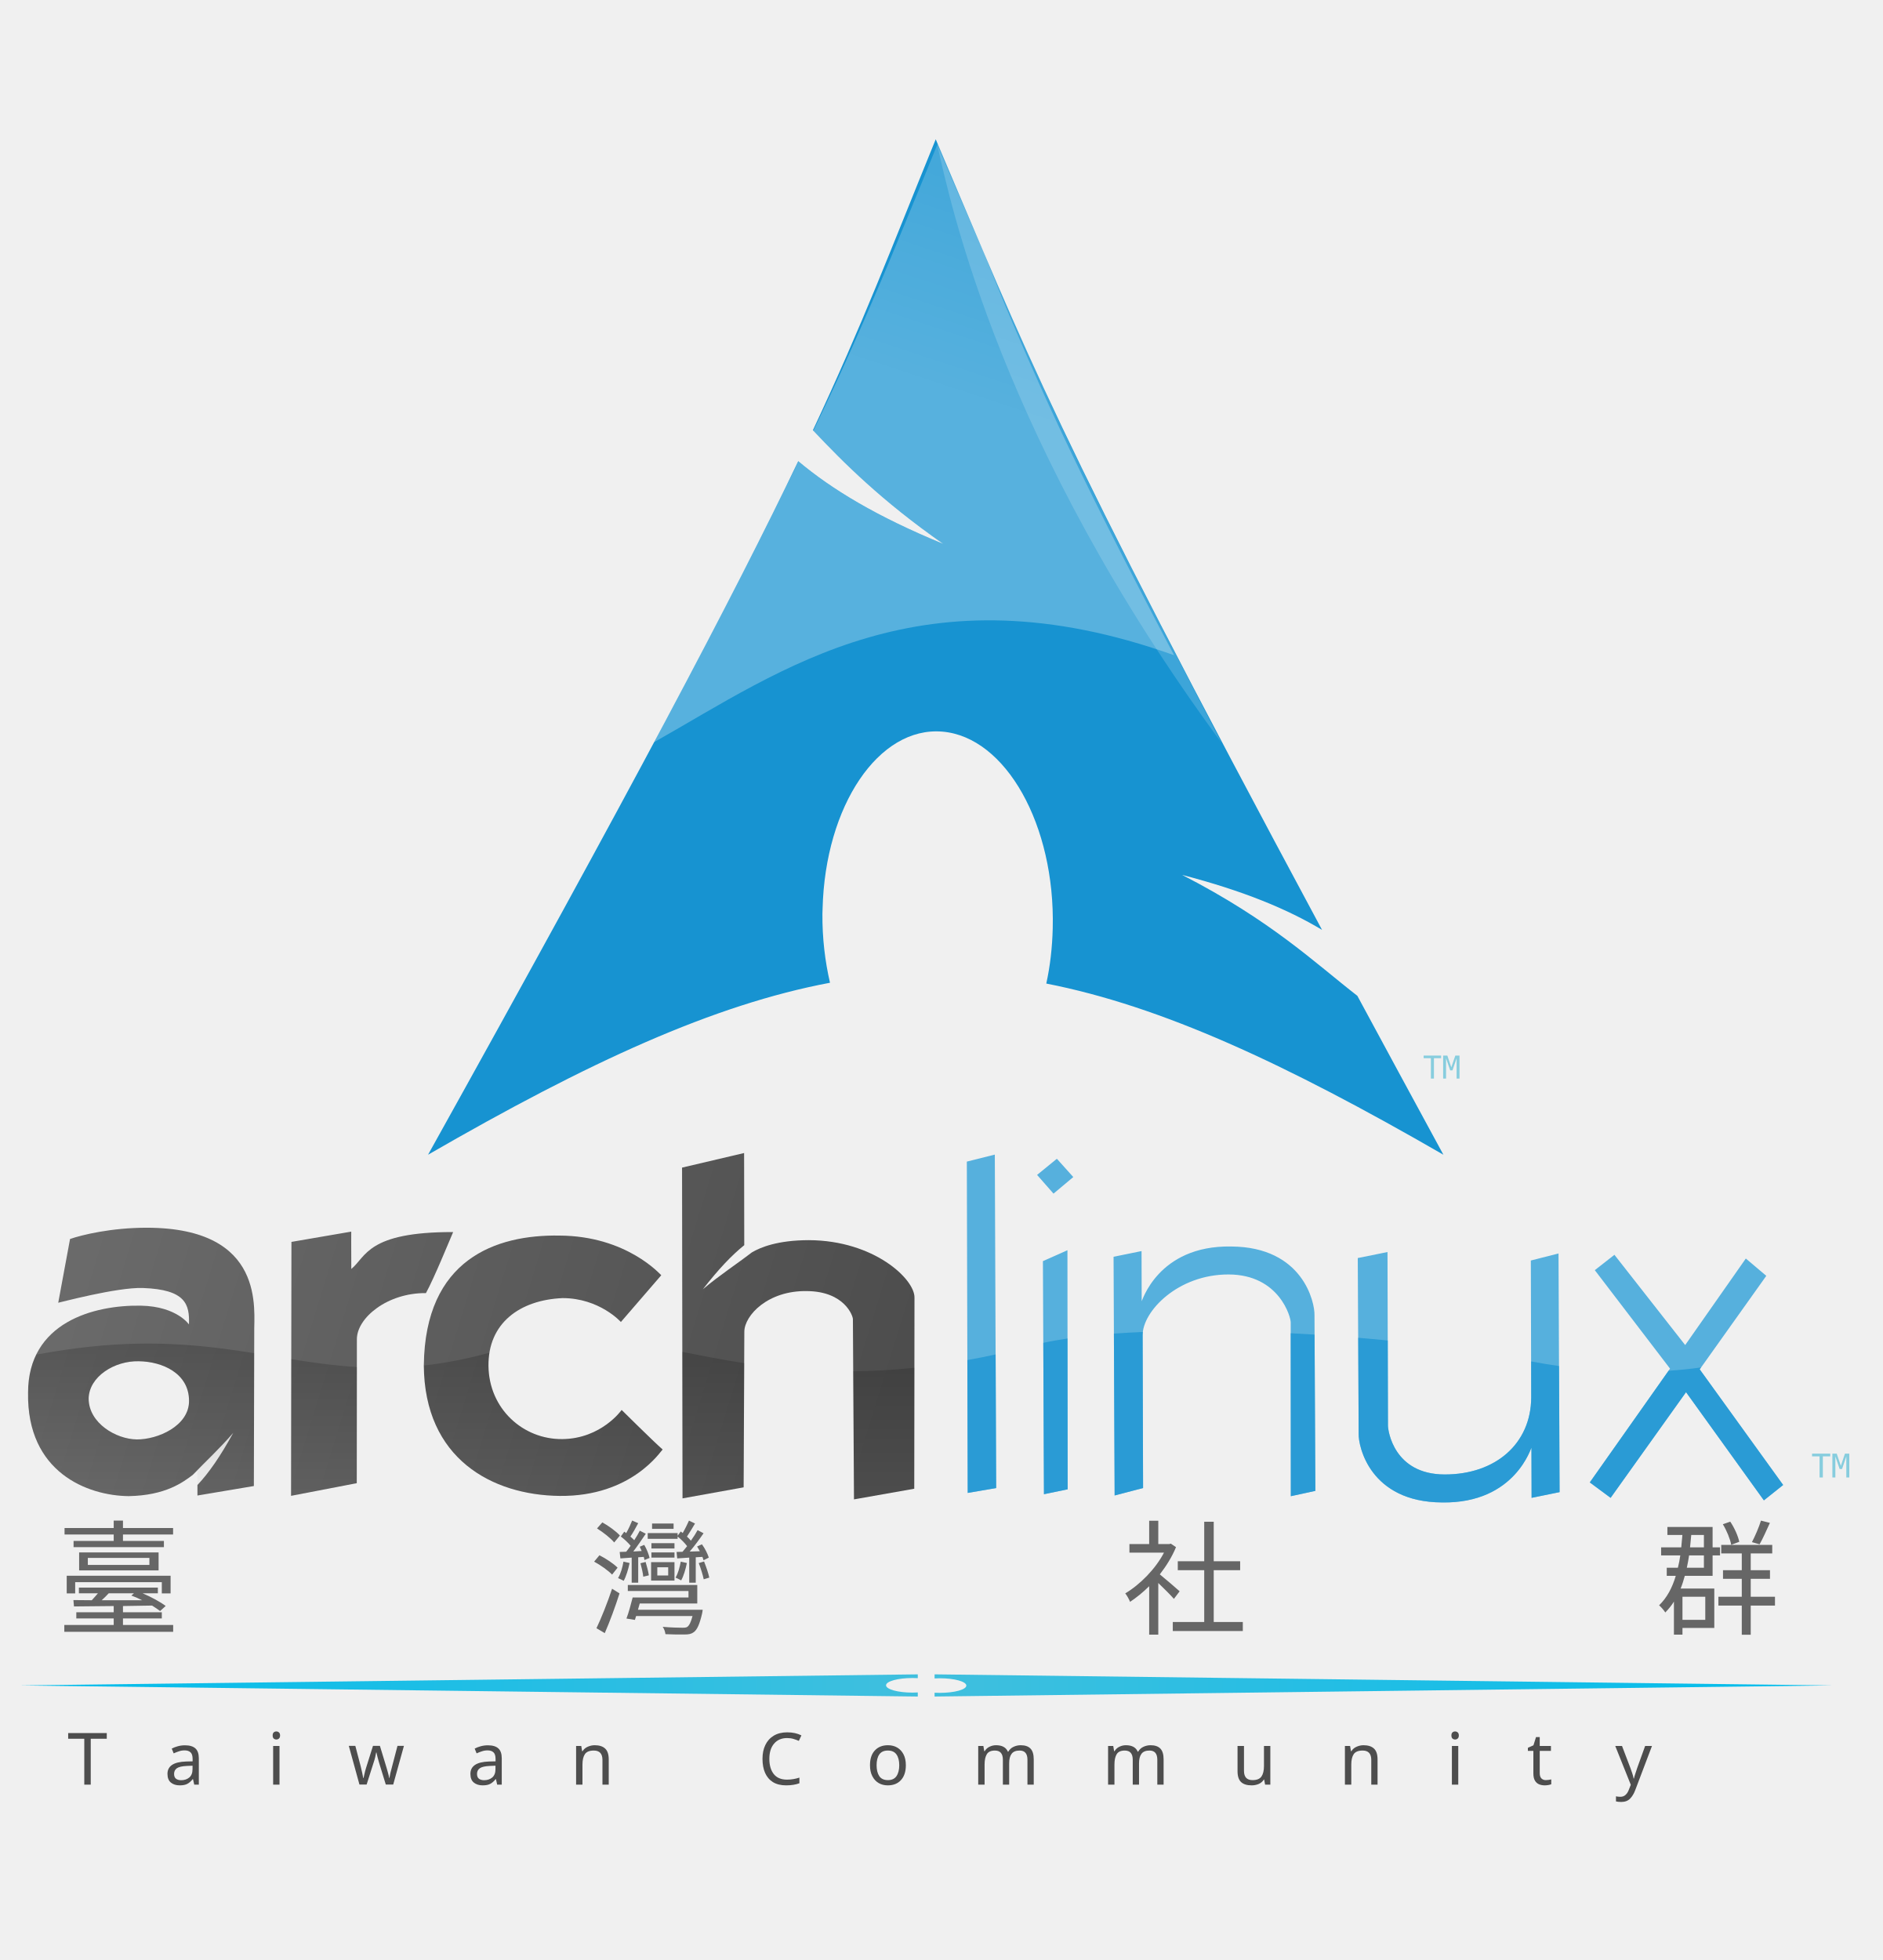
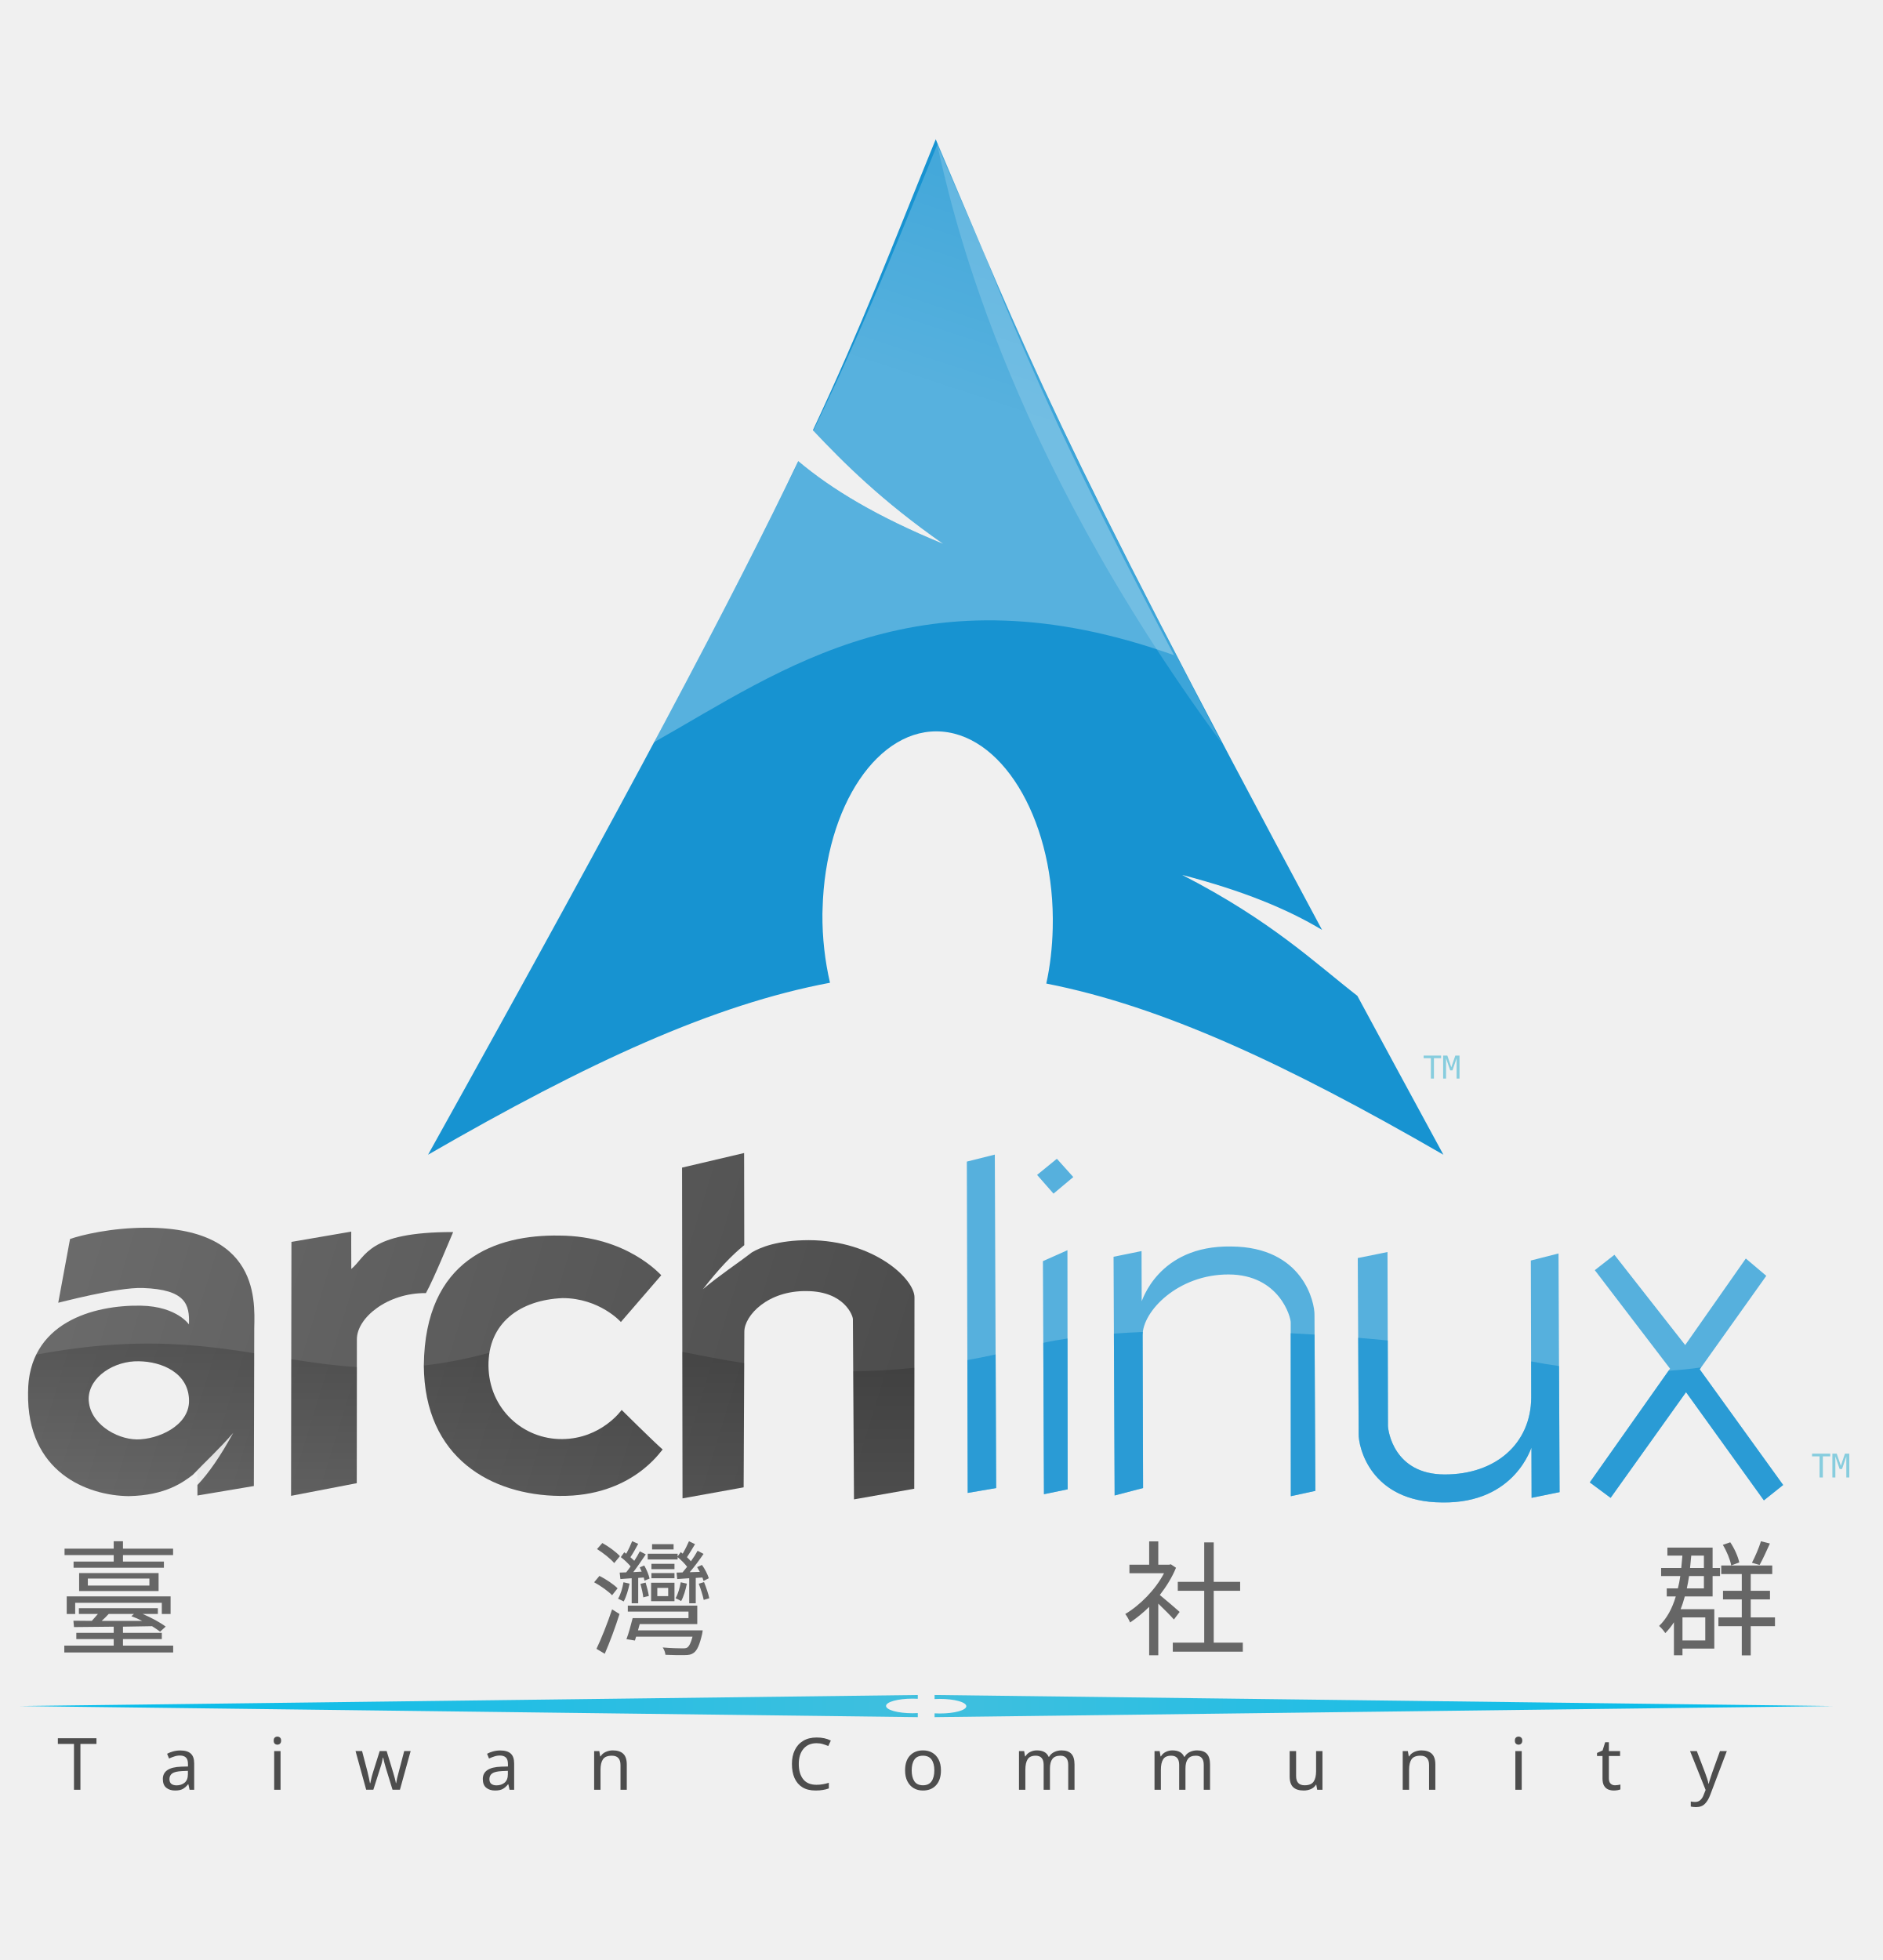
<svg xmlns="http://www.w3.org/2000/svg" xmlns:xlink="http://www.w3.org/1999/xlink" width="365" height="380" id="svg2424" version="1.0">
  <defs id="defs2426">
    <linearGradient gradientUnits="userSpaceOnUse" id="path1082_2_" y2="129.347" x2="112.499" y1="6.137" x1="112.499" gradientTransform="translate(287,-83)">
      <stop id="stop193" offset="0" style="stop-color:#ffffff;stop-opacity:0" />
      <stop id="stop195" offset="1" style="stop-color:#ffffff;stop-opacity:0.275;" />
      <midPointStop id="midPointStop197" style="stop-color:#FFFFFF" offset="0" />
      <midPointStop id="midPointStop199" style="stop-color:#FFFFFF" offset="0.5" />
      <midPointStop id="midPointStop201" style="stop-color:#000000" offset="1" />
    </linearGradient>
    <linearGradient id="linearGradient3388">
      <stop style="stop-color:#000000;stop-opacity:0;" offset="0" id="stop3390" />
      <stop style="stop-color:#000000;stop-opacity:0.371;" offset="1" id="stop3392" />
    </linearGradient>
    <linearGradient id="linearGradient4346">
      <stop style="stop-color:#00bdec;stop-opacity:1" offset="0" id="stop4348" />
      <stop style="stop-color:#40bfde;stop-opacity:1" offset="1" id="stop4350" />
    </linearGradient>
    <linearGradient xlink:href="#linearGradient4346" id="linearGradient4352" x1="400.614" y1="634.151" x2="616.486" y2="666.978" gradientUnits="userSpaceOnUse" />
    <linearGradient id="linearGradient5323">
      <stop style="stop-color:#6e6e6e;stop-opacity:1" offset="0" id="stop5325" />
      <stop style="stop-color:#4d4d4d;stop-opacity:1" offset="1" id="stop5327" />
    </linearGradient>
    <linearGradient xlink:href="#linearGradient5323" id="linearGradient5329" x1="291.836" y1="238.082" x2="650.814" y2="348.969" gradientUnits="userSpaceOnUse" />
    <linearGradient xlink:href="#linearGradient3388" id="linearGradient2231" gradientUnits="userSpaceOnUse" gradientTransform="matrix(0.6551957,0,0,0.6551957,-113.2839,148.3866)" x1="490.723" y1="237.724" x2="490.723" y2="183.964" />
    <linearGradient xlink:href="#path1082_2_" id="linearGradient2261" gradientUnits="userSpaceOnUse" gradientTransform="matrix(-0.6710118,0,0,0.6709741,706.1028,-117.5032)" x1="541.335" y1="104.507" x2="606.912" y2="303.14" />
    <linearGradient y2="666.978" x2="616.486" y1="634.151" x1="400.614" gradientUnits="userSpaceOnUse" id="linearGradient2493" xlink:href="#linearGradient4346" />
    <linearGradient gradientUnits="userSpaceOnUse" y2="666.978" x2="616.486" y1="634.151" x1="400.614" id="linearGradient2467" xlink:href="#linearGradient4346" />
    <linearGradient id="linearGradient2461">
      <stop id="stop2463" offset="0" style="stop-color:#26a7e8;stop-opacity:1;" />
      <stop id="stop2465" offset="1" style="stop-color:#3ab0ea;stop-opacity:1;" />
    </linearGradient>
    <linearGradient id="linearGradient2454">
      <stop id="stop2456" offset="0" style="stop-color:#000000;stop-opacity:0;" />
      <stop id="stop2458" offset="1" style="stop-color:#000000;stop-opacity:0.371;" />
    </linearGradient>
    <linearGradient y2="303.14" x2="606.912" y1="104.507" x1="541.335" gradientTransform="matrix(-0.3937741,0,0,0.393752,357.5197,122.0015)" gradientUnits="userSpaceOnUse" id="linearGradient2544" xlink:href="#path1082_2_" />
    <linearGradient gradientTransform="translate(287,-83)" x1="112.499" y1="6.137" x2="112.499" y2="129.347" id="linearGradient2441" gradientUnits="userSpaceOnUse">
      <stop style="stop-color:#ffffff;stop-opacity:0" offset="0" id="stop2443" />
      <stop style="stop-color:#ffffff;stop-opacity:0.275;" offset="1" id="stop2445" />
      <midPointStop offset="0" style="stop-color:#FFFFFF" id="midPointStop2447" />
      <midPointStop offset="0.5" style="stop-color:#FFFFFF" id="midPointStop2449" />
      <midPointStop offset="1" style="stop-color:#000000" id="midPointStop2451" />
    </linearGradient>
    <linearGradient xlink:href="#linearGradient5323" id="linearGradient3885" gradientUnits="userSpaceOnUse" x1="291.836" y1="238.082" x2="650.814" y2="348.969" />
    <linearGradient xlink:href="#linearGradient4346" id="linearGradient3887" gradientUnits="userSpaceOnUse" x1="400.614" y1="634.151" x2="616.486" y2="666.978" />
    <linearGradient xlink:href="#linearGradient5323" id="linearGradient3909" gradientUnits="userSpaceOnUse" x1="291.836" y1="238.082" x2="650.814" y2="348.969" />
    <linearGradient xlink:href="#linearGradient4346" id="linearGradient3919" gradientUnits="userSpaceOnUse" x1="400.614" y1="634.151" x2="616.486" y2="666.978" />
    <linearGradient xlink:href="#linearGradient5323" id="linearGradient3970" gradientUnits="userSpaceOnUse" x1="291.836" y1="238.082" x2="650.814" y2="348.969" />
    <linearGradient xlink:href="#linearGradient5323" id="linearGradient3117" gradientUnits="userSpaceOnUse" x1="291.836" y1="238.082" x2="650.814" y2="348.969" />
    <linearGradient xlink:href="#path1082_2_" id="linearGradient3146" gradientUnits="userSpaceOnUse" gradientTransform="matrix(-0.6710118,0,0,0.6709741,901.9316,-101.6091)" x1="541.335" y1="104.507" x2="606.912" y2="303.14" />
    <linearGradient xlink:href="#linearGradient5323" id="linearGradient3148" gradientUnits="userSpaceOnUse" x1="291.836" y1="238.082" x2="650.814" y2="348.969" />
    <linearGradient xlink:href="#linearGradient5323" id="linearGradient3150" gradientUnits="userSpaceOnUse" x1="291.836" y1="238.082" x2="650.814" y2="348.969" />
    <linearGradient xlink:href="#linearGradient5323" id="linearGradient3152" gradientUnits="userSpaceOnUse" x1="291.836" y1="238.082" x2="650.814" y2="348.969" />
    <linearGradient xlink:href="#linearGradient5323" id="linearGradient3154" gradientUnits="userSpaceOnUse" x1="291.836" y1="238.082" x2="650.814" y2="348.969" />
    <linearGradient xlink:href="#linearGradient5323" id="linearGradient3156" gradientUnits="userSpaceOnUse" x1="291.836" y1="238.082" x2="650.814" y2="348.969" />
    <linearGradient xlink:href="#linearGradient3388" id="linearGradient3158" gradientUnits="userSpaceOnUse" gradientTransform="matrix(0.562301,0,0,0.562301,11.32732,145.9388)" x1="490.723" y1="237.724" x2="490.723" y2="183.964" />
    <linearGradient xlink:href="#path1082_2_" id="linearGradient3183" gradientUnits="userSpaceOnUse" gradientTransform="matrix(-0.6710118,0,0,0.6709741,901.9316,-101.6091)" x1="541.335" y1="104.507" x2="606.912" y2="303.14" />
    <linearGradient xlink:href="#linearGradient5323" id="linearGradient3185" gradientUnits="userSpaceOnUse" x1="291.836" y1="238.082" x2="650.814" y2="348.969" />
    <linearGradient xlink:href="#linearGradient5323" id="linearGradient3187" gradientUnits="userSpaceOnUse" x1="291.836" y1="238.082" x2="650.814" y2="348.969" />
    <linearGradient xlink:href="#linearGradient5323" id="linearGradient3189" gradientUnits="userSpaceOnUse" x1="291.836" y1="238.082" x2="650.814" y2="348.969" />
    <linearGradient xlink:href="#linearGradient5323" id="linearGradient3191" gradientUnits="userSpaceOnUse" x1="291.836" y1="238.082" x2="650.814" y2="348.969" />
    <linearGradient xlink:href="#linearGradient5323" id="linearGradient3193" gradientUnits="userSpaceOnUse" x1="291.836" y1="238.082" x2="650.814" y2="348.969" />
    <linearGradient xlink:href="#linearGradient3388" id="linearGradient3195" gradientUnits="userSpaceOnUse" gradientTransform="matrix(0.562301,0,0,0.562301,11.32732,145.9388)" x1="490.723" y1="237.724" x2="490.723" y2="183.964" />
    <linearGradient xlink:href="#linearGradient3388" id="linearGradient3201" gradientUnits="userSpaceOnUse" gradientTransform="matrix(0.562301,0,0,0.562301,7.531726,105.9388)" x1="490.723" y1="237.724" x2="490.723" y2="183.964" />
    <linearGradient xlink:href="#path1082_2_" id="linearGradient3215" gradientUnits="userSpaceOnUse" gradientTransform="matrix(-0.6710118,0,0,0.6709741,898.136,-141.6091)" x1="541.335" y1="104.507" x2="606.912" y2="303.14" />
    <linearGradient xlink:href="#linearGradient4346" id="linearGradient3934" x1="195.634" y1="273.662" x2="369.783" y2="273.662" gradientUnits="userSpaceOnUse" />
    <linearGradient xlink:href="#linearGradient4346-2" id="linearGradient3934-2" x1="195.634" y1="273.662" x2="369.783" y2="273.662" gradientUnits="userSpaceOnUse" />
    <linearGradient id="linearGradient4346-2">
      <stop style="stop-color:#00bdec;stop-opacity:1" offset="0" id="stop4348-0" />
      <stop style="stop-color:#40bfde;stop-opacity:1" offset="1" id="stop4350-0" />
    </linearGradient>
    <linearGradient gradientTransform="matrix(-1,0,0,-1,742.8227,547.3247)" y2="273.662" x2="369.783" y1="273.662" x1="195.634" gradientUnits="userSpaceOnUse" id="linearGradient3951" xlink:href="#linearGradient4346-2" />
+     <linearGradient xlink:href="#linearGradient4346" id="linearGradient3085" gradientUnits="userSpaceOnUse" x1="195.634" y1="273.662" x2="369.783" y2="273.662" />
+     <linearGradient xlink:href="#linearGradient4346-2" id="linearGradient3087" gradientUnits="userSpaceOnUse" gradientTransform="matrix(-1,0,0,-1,742.8227,547.3247)" x1="195.634" y1="273.662" x2="369.783" y2="273.662" />
  </defs>
  <g id="layer1" transform="translate(-195.8287,51.10587)">
    <path id="path2518" d="m 377.261,-24.104 c -8.764,21.486 -14.055,35.559 -23.813,56.406 5.982,6.341 13.325,13.691 25.25,22.031 -12.821,-5.276 -21.558,-10.535 -28.094,-16.031 -12.487,26.056 -32.08,63.133 -71.781,134.469 31.198,-18.011 55.398,-29.104 77.938,-33.344 -0.967,-4.162 -1.506,-8.678 -1.469,-13.375 l 0.031,-0.969 c 0.495,-19.992 10.899,-35.388 23.219,-34.344 12.319,1.044 21.901,18.133 21.406,38.125 -0.093,3.76 -0.509,7.364 -1.25,10.719 22.29,4.366 46.232,15.424 77,33.188 -6.07,-11.175 -11.514,-21.219 -16.688,-30.812 -8.149,-6.316 -16.63,-14.538 -33.969,-23.438 11.918,3.097 20.474,6.663 27.125,10.656 C 399.565,31.242 395.299,18.227 377.261,-24.104 z" style="fill:#1793d1;fill-opacity:1;fill-rule:evenodd;stroke:none" />
    <path style="fill:#ffffff;fill-opacity:0.166;fill-rule:evenodd;stroke:none" d="M 432.68,92.916 C 390.006,34.996 380.115,-11.687 377.61,-22.832 400.373,29.673 400.218,30.317 432.68,92.916 z" id="path2522" />
    <text xml:space="preserve" style="font-size:6.107px;font-style:normal;font-weight:normal;fill:#87cdde;fill-opacity:1;stroke:none;font-family:DejaVu Sans Mono" x="471.721" y="158.003" id="text2638">
      <tspan id="tspan2640" x="471.721" y="158.003">TM</tspan>
    </text>
    <path id="path2520" d="m 377.627,-23.231 c -1.09,2.679 -2.149,5.276 -3.156,7.75 -1.12,2.752 -2.222,5.393 -3.281,7.969 -1.059,2.576 -2.085,5.081 -3.125,7.563 -1.04,2.481 -2.091,4.938 -3.156,7.406 -1.065,2.468 -2.149,4.963 -3.281,7.5 -1.132,2.537 -2.289,5.126 -3.531,7.812 -1.243,2.687 -2.573,5.457 -3.969,8.375 -0.189,0.394 -0.402,0.851 -0.594,1.25 5.966,6.32 13.29,13.638 25.156,21.938 -12.799,-5.267 -21.531,-10.514 -28.062,-16 -0.34,0.693 -0.619,1.321 -0.969,2.031 -0.752,1.525 -1.604,3.235 -2.406,4.844 -6.159,12.556 -14.02,27.764 -24.625,47.594 24.968,-14.068 51.925,-34.342 100.844,-16.875 -2.453,-4.646 -4.726,-8.998 -6.844,-13.094 -2.118,-4.096 -4.079,-7.935 -5.906,-11.562 -1.827,-3.627 -3.514,-7.042 -5.094,-10.281 -1.58,-3.239 -3.06,-6.318 -4.438,-9.25 -1.378,-2.932 -2.656,-5.731 -3.875,-8.438 -1.219,-2.706 -2.364,-5.314 -3.469,-7.875 -1.105,-2.561 -2.184,-5.066 -3.219,-7.563 -1.034,-2.496 -2.023,-4.988 -3.031,-7.5 -0.346,-0.863 -0.716,-1.754 -1.062,-2.625 -2.774,-6.507 -5.617,-13.242 -8.906,-20.969 z" style="fill:url(#linearGradient3215);fill-opacity:1;fill-rule:evenodd;stroke:none" />
    <g id="g2498" transform="matrix(0.4787947,0,0,0.4787947,61.5367,38.93044)" style="fill:url(#linearGradient3193);fill-opacity:1">
      <path id="path2500" d="m 339.969,309.094 c -14.471,-0.024 -26.481,2.944 -31.125,4.562 l -4.781,25.812 c -0.012,0.095 23.795,-6.349 34.281,-5.969 17.362,0.624 18.959,6.635 18.656,14.75 0.296,0.475 -4.479,-7.332 -19.5,-7.594 -18.95,-0.327 -45.693,6.709 -45.656,35.312 -0.511,32.174 24.034,41.639 40.75,41.812 15.028,-0.274 22.078,-5.691 25.938,-8.594 5.071,-5.302 10.873,-10.634 16.406,-17.031 -5.236,9.513 -9.775,16.09 -14.5,21.125 l 0,4.25 22.844,-3.844 0.156,-62.094 c -0.231,-8.788 5.041,-42.418 -43.469,-42.5 z m -3.281,54.062 c 9.469,0.13 20.328,4.797 20.344,16.031 0.049,10.218 -12.8,15.712 -21.156,15.625 -8.36,-0.087 -19.451,-6.57 -19.5,-16.531 0.16,-8.904 10.46,-15.354 20.312,-15.125 z" style="fill:url(#linearGradient3185);fill-opacity:1;fill-rule:evenodd;stroke:none" />
      <path style="fill:url(#linearGradient3187);fill-opacity:1;fill-rule:evenodd;stroke:none" d="m 398.501,314.831 -0.155,102.827 26.612,-5.127 0.045,-58.302 c 0.006,-8.681 12.406,-18.825 27.963,-18.663 3.302,-5.974 9.509,-21.242 11.021,-24.715 -34.756,-0.083 -35.199,9.99 -41.244,14.945 -0.063,-9.453 -0.021,-15.127 -0.021,-15.127 l -24.22,4.162 z" id="path2502" />
      <path style="fill:url(#linearGradient3189);fill-opacity:1;fill-rule:evenodd;stroke:none" d="m 548.269,328.331 c -0.257,-0.121 -13.879,-15.934 -41.266,-16.059 -25.652,-0.426 -54.426,9.519 -54.886,52.533 0.225,37.819 27.64,52.598 55.031,52.886 29.313,0.305 40.977,-18.329 41.676,-18.791 -3.498,-3.032 -16.598,-16.013 -16.598,-16.013 0,0 -8.182,11.651 -24.058,11.799 -15.879,0.151 -29.682,-12.273 -29.878,-29.609 -0.203,-17.336 12.689,-26.728 29.997,-27.487 14.985,-0.003 23.63,9.673 23.63,9.673 l 16.352,-18.932 z" id="path2504" />
      <path id="path2506" d="m 581.812,278.844 -25.125,5.906 0.188,133.938 24.75,-4.469 0.281,-63.031 c 0.053,-6.609 9.561,-16.759 25.438,-16.438 15.18,0.158 18.572,10.118 18.531,11.375 l 0.438,72.969 24.406,-4.312 0.094,-77.375 c 0.161,-7.445 -16.308,-23.17 -42.781,-23.281 -12.581,0.02 -19.548,2.868 -23.094,4.969 -6.067,4.686 -13,9.175 -19.812,14.906 6.298,-8.091 11.586,-13.685 16.75,-17.844 l -0.062,-37.312 z" style="fill:url(#linearGradient3191);fill-opacity:1;fill-rule:evenodd;stroke:none" />
    </g>
    <g id="g2508" style="fill:#56b0dd;fill-opacity:1;stroke:none" transform="matrix(0.7088464,0,0.01003098,0.7088464,92.95738,-272.3253)">
      <path style="fill:#56b0dd;fill-opacity:1;fill-rule:evenodd;stroke:none" d="m 400.676,629.796 7.682,-1.916 -0.929,91.208 -7.796,1.324 1.043,-90.616 z" id="path2510" />
      <path style="fill:#56b0dd;fill-opacity:1;fill-rule:evenodd;stroke:none" d="m 421.103,657.018 6.751,-2.987 -0.868,65.399 -6.498,1.339 0.615,-63.752 z m -1.261,-23.583 5.472,-4.415 4.423,5 -5.476,4.532 -4.419,-5.116 z" id="path2512" />
      <path style="fill:#56b0dd;fill-opacity:1;fill-rule:evenodd;stroke:none" d="m 440.443,655.826 7.678,-1.562 -0.157,13.672 c -0.007,0.587 4.419,-15.274 24.685,-14.921 19.68,0.11 22.684,15.346 22.529,18.762 l -0.438,48.078 -6.73,1.456 0.633,-47.489 c 0.097,-1.387 -2.881,-13.114 -16.789,-13.158 -13.905,-0.04 -23.684,10.1 -23.758,16.579 l -0.481,41.835 -7.804,2.031 0.633,-65.285 z" id="path2514" />
      <path style="fill:#56b0dd;fill-opacity:1;fill-rule:evenodd;stroke:none" d="m 561.533,720.202 -7.678,1.562 0.157,-13.672 c 0.007,-0.587 -4.422,15.274 -24.685,14.921 -19.68,-0.109 -22.684,-15.346 -22.529,-18.762 l 0.438,-48.079 8.157,-1.642 -0.546,47.49 c -0.015,1.297 1.368,13.3 15.276,13.343 13.905,0.041 23.766,-8.374 24.015,-21.044 l 0.431,-37.469 7.598,-1.932 -0.633,65.285 z" id="path2516" />
      <path style="fill:#56b0dd;fill-opacity:1;fill-rule:evenodd;stroke:none" d="m 577.455,655.287 -5.427,4.2 20.199,26.933 -22.391,31.116 5.635,4.226 21.044,-28.897 20.878,29.582 5.327,-4.201 -22.376,-31.629 18.57,-25.578 -5.532,-4.734 -16.921,23.668 -19.006,-24.687 z" id="path2519" />
    </g>
    <path style="opacity:0.5;fill:url(#linearGradient3201);fill-opacity:1;fill-rule:evenodd;stroke:none" d="m 222.506,209.402 c -5.806,0.114 -12.26,0.742 -19.645,2.126 -1.002,2.048 -1.585,4.493 -1.581,7.415 -0.245,15.405 11.483,19.931 19.487,20.014 8.534,-0.155 11.739,-3.802 13.337,-4.762 l 0.018,4.657 10.93,-1.845 0.053,-25.76 c -6.755,-1.073 -13.943,-2.015 -22.597,-1.845 z m 105.625,1.599 0.035,28.396 11.861,-2.144 0.106,-24.073 c -4.255,-0.651 -8.22,-1.439 -12.002,-2.179 z m -37.407,0.155 c -4.579,1.263 -8.81,2.038 -12.715,2.483 0.125,18.081 13.241,25.146 26.348,25.284 14.035,0.146 19.627,-8.776 19.962,-8.997 -1.675,-1.452 -7.953,-7.667 -7.953,-7.667 0,0 -3.916,5.573 -11.517,5.644 -7.603,0.072 -14.215,-5.878 -14.308,-14.179 -0.015,-0.892 0.054,-1.746 0.184,-2.569 z m -38.415,1.251 -0.053,26.498 12.757,-2.46 0.018,-22.51 c -4.354,-0.27 -8.525,-0.85 -12.722,-1.529 z m -29.573,0.404 c 4.534,0.062 9.745,2.3 9.752,7.679 0.023,4.892 -6.12,7.527 -10.121,7.486 -4.003,-0.042 -9.325,-3.155 -9.348,-7.925 0.077,-4.263 5,-7.349 9.717,-7.24 z m 150.38,1.265 c -4.184,0.44 -8.127,0.649 -11.861,0.685 l 0.158,24.829 11.685,-2.074 0.018,-23.441 z" id="path17137" />
    <path style="opacity:0.7;fill:#1793d1;fill-opacity:1;fill-rule:evenodd;stroke:none" d="m 417.414,207.135 c -1.937,0.082 -3.811,0.187 -5.605,0.316 l 0.141,31.383 5.518,-1.441 -0.088,-29.661 c -3.8e-4,-0.195 0.011,-0.394 0.035,-0.597 z m 28.677,0.246 0.018,31.594 4.762,-1.037 -0.158,-30.294 c -1.544,-0.097 -3.087,-0.186 -4.621,-0.264 z m 13.091,0.879 0.088,18.626 c -0.076,2.421 2.197,13.224 16.149,13.302 14.367,0.25 17.342,-10.995 17.343,-10.578 l 0.035,9.682 5.43,-1.107 -0.105,-24.443 c -1.751,-0.248 -3.564,-0.552 -5.412,-0.896 l 0.018,6.994 c -0.049,8.981 -6.959,14.947 -16.816,14.919 -9.859,-0.03 -10.963,-8.535 -10.965,-9.454 l -0.035,-16.518 c -1.901,-0.191 -3.811,-0.364 -5.728,-0.527 z m -56.371,0.141 c -1.697,0.25 -3.273,0.528 -4.692,0.843 l 0.123,29.345 4.604,-0.949 -0.035,-29.24 z m -13.952,3.093 c -1.862,0.407 -3.685,0.767 -5.465,1.089 l 0.07,25.76 5.518,-0.949 -0.105,-25.901 c -0.006,0.001 -0.012,-0.001 -0.018,0 z m 136.797,2.513 c -1.962,0.28 -4.059,0.502 -6.308,0.65 l -15.27,21.649 4.041,2.987 14.62,-20.489 15.094,20.981 3.743,-2.987 -16.184,-22.422 0.264,-0.369 z" id="path17147" />
    <text xml:space="preserve" style="font-size:6.336px;font-style:normal;font-weight:normal;fill:#87cdde;fill-opacity:1;stroke:none;font-family:DejaVu Sans Mono" x="547.037" y="235.344" id="text2529">
      <tspan id="tspan2531" x="547.037" y="235.344">TM</tspan>
    </text>
    <flowRoot xml:space="preserve" id="flowRoot3101" style="fill:black;stroke:none;stroke-opacity:1;stroke-width:1px;stroke-linejoin:miter;stroke-linecap:butt;fill-opacity:1;font-family:'王漢宗中行書繁';font-style:normal;font-weight:normal;font-size:16px;line-height:125%;letter-spacing:0px;word-spacing:0px;-inkscape-font-specification:'王漢宗中行書繁';font-stretch:normal;font-variant:normal">
      <flowRegion id="flowRegion3103">
        <rect id="rect3105" width="417.424" height="79.545" x="-9.848" y="289.091" />
      </flowRegion>
      <flowPara id="flowPara3107" />
    </flowRoot>
-     <text xml:space="preserve" style="font-size:16px;font-style:normal;font-variant:normal;font-weight:normal;font-stretch:normal;line-height:125%;letter-spacing:0px;word-spacing:0px;fill:#000000;fill-opacity:1;stroke:none;font-family:'王漢宗中行書繁';-inkscape-font-specification:'王漢宗中行書繁'" x="206.829" y="263.894" id="text3114">
-       <tspan id="tspan3116" x="206.829" y="263.894" style="font-size:24px;font-style:normal;font-variant:normal;font-weight:normal;font-stretch:normal;letter-spacing:79.34px;fill:#666666;font-family:'王漢宗超明體繁';-inkscape-font-specification:'王漢宗超明體繁'">臺灣社群</tspan>
-     </text>
-     <text xml:space="preserve" style="font-size:16px;font-style:normal;font-variant:normal;font-weight:normal;font-stretch:normal;line-height:125%;letter-spacing:0px;word-spacing:0px;fill:#000000;fill-opacity:1;stroke:none;font-family:'王漢宗中行書繁';-inkscape-font-specification:'王漢宗中行書繁'" x="208.908" y="294.894" id="text3118">
-       <tspan id="tspan3120" x="208.908" y="294.894" style="font-size:14px;font-style:normal;font-variant:normal;font-weight:normal;font-stretch:normal;letter-spacing:12.09px;word-spacing:12.94px;fill:#4d4d4d;font-family:Belgrano;-inkscape-font-specification:Belgrano">Taiwan Community</tspan>
-     </text>
-     <g id="g3970" transform="translate(4,2)">
-       <path id="path3134" d="m 369.783,271.513 -87.084,1.075 -87.064,1.075 87.064,1.075 87.084,1.075 0,-0.792 c -0.323,0.017 -0.667,0.033 -1.009,0.033 -2.845,0 -5.146,-0.637 -5.146,-1.418 0,-0.781 2.302,-1.413 5.146,-1.413 0.342,0 0.686,0.01 1.009,0.028 l 0,-0.737 z" style="fill:url(#linearGradient3934);fill-opacity:1;stroke:none" />
-       <path id="path3134-2" d="m 373.04,275.812 87.084,-1.075 87.064,-1.075 -87.064,-1.075 -87.084,-1.075 0,0.792 c 0.323,-0.017 0.667,-0.033 1.009,-0.033 2.845,0 5.146,0.637 5.146,1.418 0,0.781 -2.302,1.413 -5.146,1.413 -0.342,0 -0.686,-0.01 -1.009,-0.028 l 0,0.737 z" style="fill:url(#linearGradient3951);fill-opacity:1;stroke:none" />
+     <g id="g3076" transform="translate(0,4)">
+       <text id="text3114" y="263.894" x="206.829" style="font-size:16px;font-style:normal;font-variant:normal;font-weight:normal;font-stretch:normal;line-height:125%;letter-spacing:0px;word-spacing:0px;fill:#000000;fill-opacity:1;stroke:none;font-family:'王漢宗中行書繁';-inkscape-font-specification:'王漢宗中行書繁'" xml:space="preserve">
+         <tspan style="font-size:24px;font-style:normal;font-variant:normal;font-weight:normal;font-stretch:normal;letter-spacing:79.34px;fill:#666666;font-family:'王漢宗超明體繁';-inkscape-font-specification:'王漢宗超明體繁'" y="263.894" x="206.829" id="tspan3116">臺灣社群</tspan>
+       </text>
+       <text id="text3118" y="291.894" x="206.908" style="font-size:16px;font-style:normal;font-variant:normal;font-weight:normal;font-stretch:normal;line-height:125%;letter-spacing:0px;word-spacing:0px;fill:#000000;fill-opacity:1;stroke:none;font-family:'王漢宗中行書繁';-inkscape-font-specification:'王漢宗中行書繁'" xml:space="preserve">
+         <tspan style="font-size:14px;font-style:normal;font-variant:normal;font-weight:normal;font-stretch:normal;letter-spacing:13.19px;word-spacing:1.71px;fill:#4d4d4d;font-family:Aldrich;-inkscape-font-specification:Aldrich" y="291.894" x="206.908" id="tspan3120">Taiwan Community</tspan>
+       </text>
+       <g transform="translate(4,2)" id="g3970">
+         <path style="fill:url(#linearGradient3085);fill-opacity:1;stroke:none" d="m 369.783,271.513 -87.084,1.075 -87.064,1.075 87.064,1.075 87.084,1.075 0,-0.792 c -0.323,0.017 -0.667,0.033 -1.009,0.033 -2.845,0 -5.146,-0.637 -5.146,-1.418 0,-0.781 2.302,-1.413 5.146,-1.413 0.342,0 0.686,0.01 1.009,0.028 l 0,-0.737 z" id="path3134" />
+         <path style="fill:url(#linearGradient3087);fill-opacity:1;stroke:none" d="m 373.04,275.812 87.084,-1.075 87.064,-1.075 -87.064,-1.075 -87.084,-1.075 0,0.792 c 0.323,-0.017 0.667,-0.033 1.009,-0.033 2.845,0 5.146,0.637 5.146,1.418 0,0.781 -2.302,1.413 -5.146,1.413 -0.342,0 -0.686,-0.01 -1.009,-0.028 l 0,0.737 z" id="path3134-2" />
+       </g>
    </g>
  </g>
</svg>
